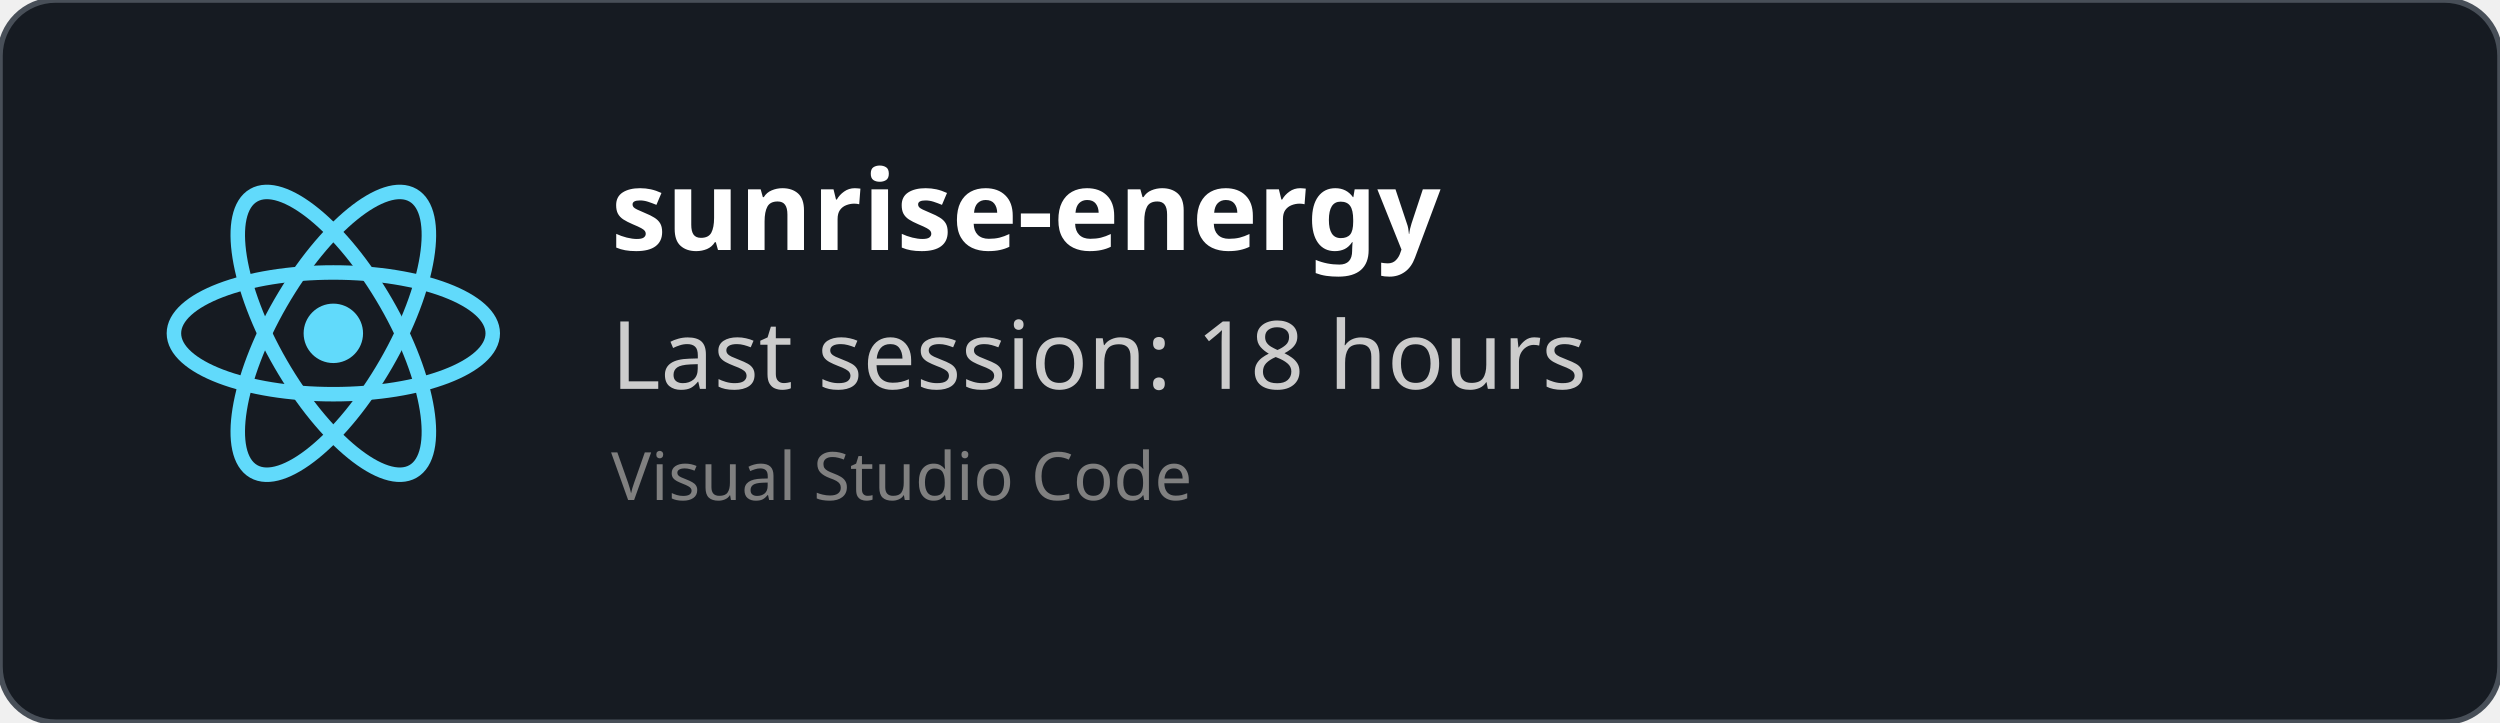
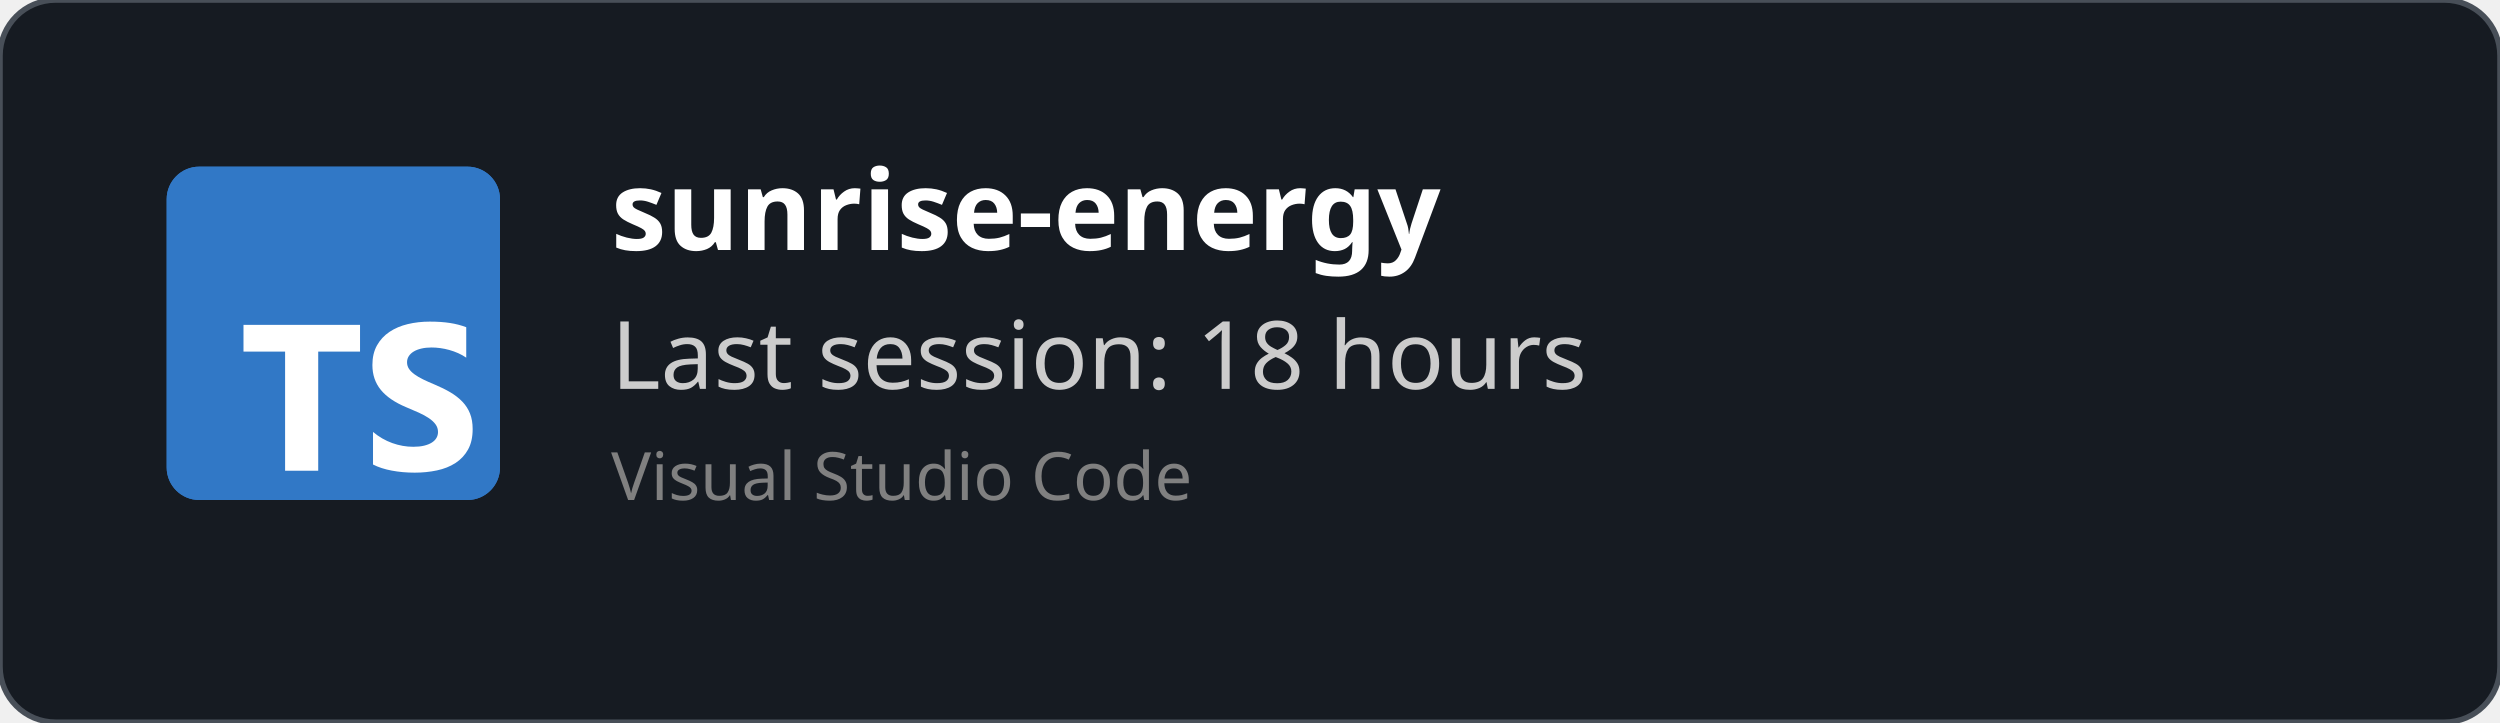
<svg xmlns="http://www.w3.org/2000/svg" width="450" height="130" viewBox="0 0 450 130" fill="none" role="img">
  <style>
    *{
        font-family: 'Segoe UI', Ubuntu, monospace
    }
    </style>
  <defs>
    <clipPath id="horizontalClip" x="20" y="20" width="500" height="200">
      <rect x="90" y="20" width="300" height="50" />
    </clipPath>
  </defs>
  <rect width="450" height="130" fill="rgba(22,27,34)" stroke="#484f58" stroke-width="1" fill-opacity="1" stroke-opacity="1" x="0" y="0" rx="10px" ry="10px">
    </rect>
-   <svg height="60" width="60" x="30" y="30" viewBox="-11.5 -10.232 23 20.463">
-     <circle cx="0" cy="0" r="2.05" fill="#61dafb" />
-     <g stroke="#61dafb" stroke-width="1" fill="none">
-       <ellipse rx="11" ry="4.2" />
-       <ellipse rx="11" ry="4.2" transform="rotate(60)" />
-       <ellipse rx="11" ry="4.2" transform="rotate(120)" />
-     </g>
+   <svg fill="none" height="60" viewBox="0 0 512 512" width="60" x="30" y="30">
+     <rect fill="#3178c6" height="512" rx="50" width="512" />
+     <rect fill="#3178c6" height="512" rx="50" width="512" />
+     <path clip-rule="evenodd" d="m316.939 407.424v50.061c8.138 4.172 17.763 7.3 28.875 9.386s22.823 3.129 35.135 3.129c11.999 0 23.397-1.147 34.196-3.442 10.799-2.294 20.268-6.075 28.406-11.342 8.138-5.266 14.581-12.15 19.328-20.65s7.121-19.007 7.121-31.522c0-9.074-1.356-17.026-4.069-23.857s-6.625-12.906-11.738-18.225c-5.112-5.319-11.242-10.091-18.389-14.315s-15.207-8.213-24.18-11.967c-6.573-2.712-12.468-5.345-17.685-7.9-5.217-2.556-9.651-5.163-13.303-7.822-3.652-2.66-6.469-5.476-8.451-8.448-1.982-2.973-2.974-6.336-2.974-10.091 0-3.441.887-6.544 2.661-9.308s4.278-5.136 7.512-7.118c3.235-1.981 7.199-3.52 11.894-4.615 4.696-1.095 9.912-1.642 15.651-1.642 4.173 0 8.581.313 13.224.938 4.643.626 9.312 1.591 14.008 2.894 4.695 1.304 9.259 2.947 13.694 4.928 4.434 1.982 8.529 4.276 12.285 6.884v-46.776c-7.616-2.92-15.937-5.084-24.962-6.492s-19.381-2.112-31.066-2.112c-11.895 0-23.163 1.278-33.805 3.833s-20.006 6.544-28.093 11.967c-8.086 5.424-14.476 12.333-19.171 20.729-4.695 8.395-7.043 18.433-7.043 30.114 0 14.914 4.304 27.638 12.912 38.172 8.607 10.533 21.675 19.45 39.204 26.751 6.886 2.816 13.303 5.579 19.25 8.291s11.086 5.528 15.415 8.448c4.33 2.92 7.747 6.101 10.252 9.543 2.504 3.441 3.756 7.352 3.756 11.733 0 3.233-.783 6.231-2.348 8.995s-3.939 5.162-7.121 7.196-7.147 3.624-11.894 4.771c-4.748 1.148-10.303 1.721-16.668 1.721-10.851 0-21.597-1.903-32.24-5.71-10.642-3.806-20.502-9.516-29.579-17.13zm-84.159-123.342h64.22v-41.082h-179v41.082h63.906v182.918h50.874z" fill="#fff" fill-rule="evenodd" />
  </svg>
  <text x="110" y="45" font-size="20" clip-path="url(#horizontalClip)" font-weight="bold" font-family="Ubuntu" fill="white">
    sunrise-energy
    </text>
  <text x="110" y="70" font-size="17px" font-family="Ubuntu" fill="#ccc">
    Last session: 18 hours
    </text>
  <text x="110" y="90" font-size="12px" font-family="Ubuntu" fill="grey">
    Visual Studio Code
    </text>
</svg>
